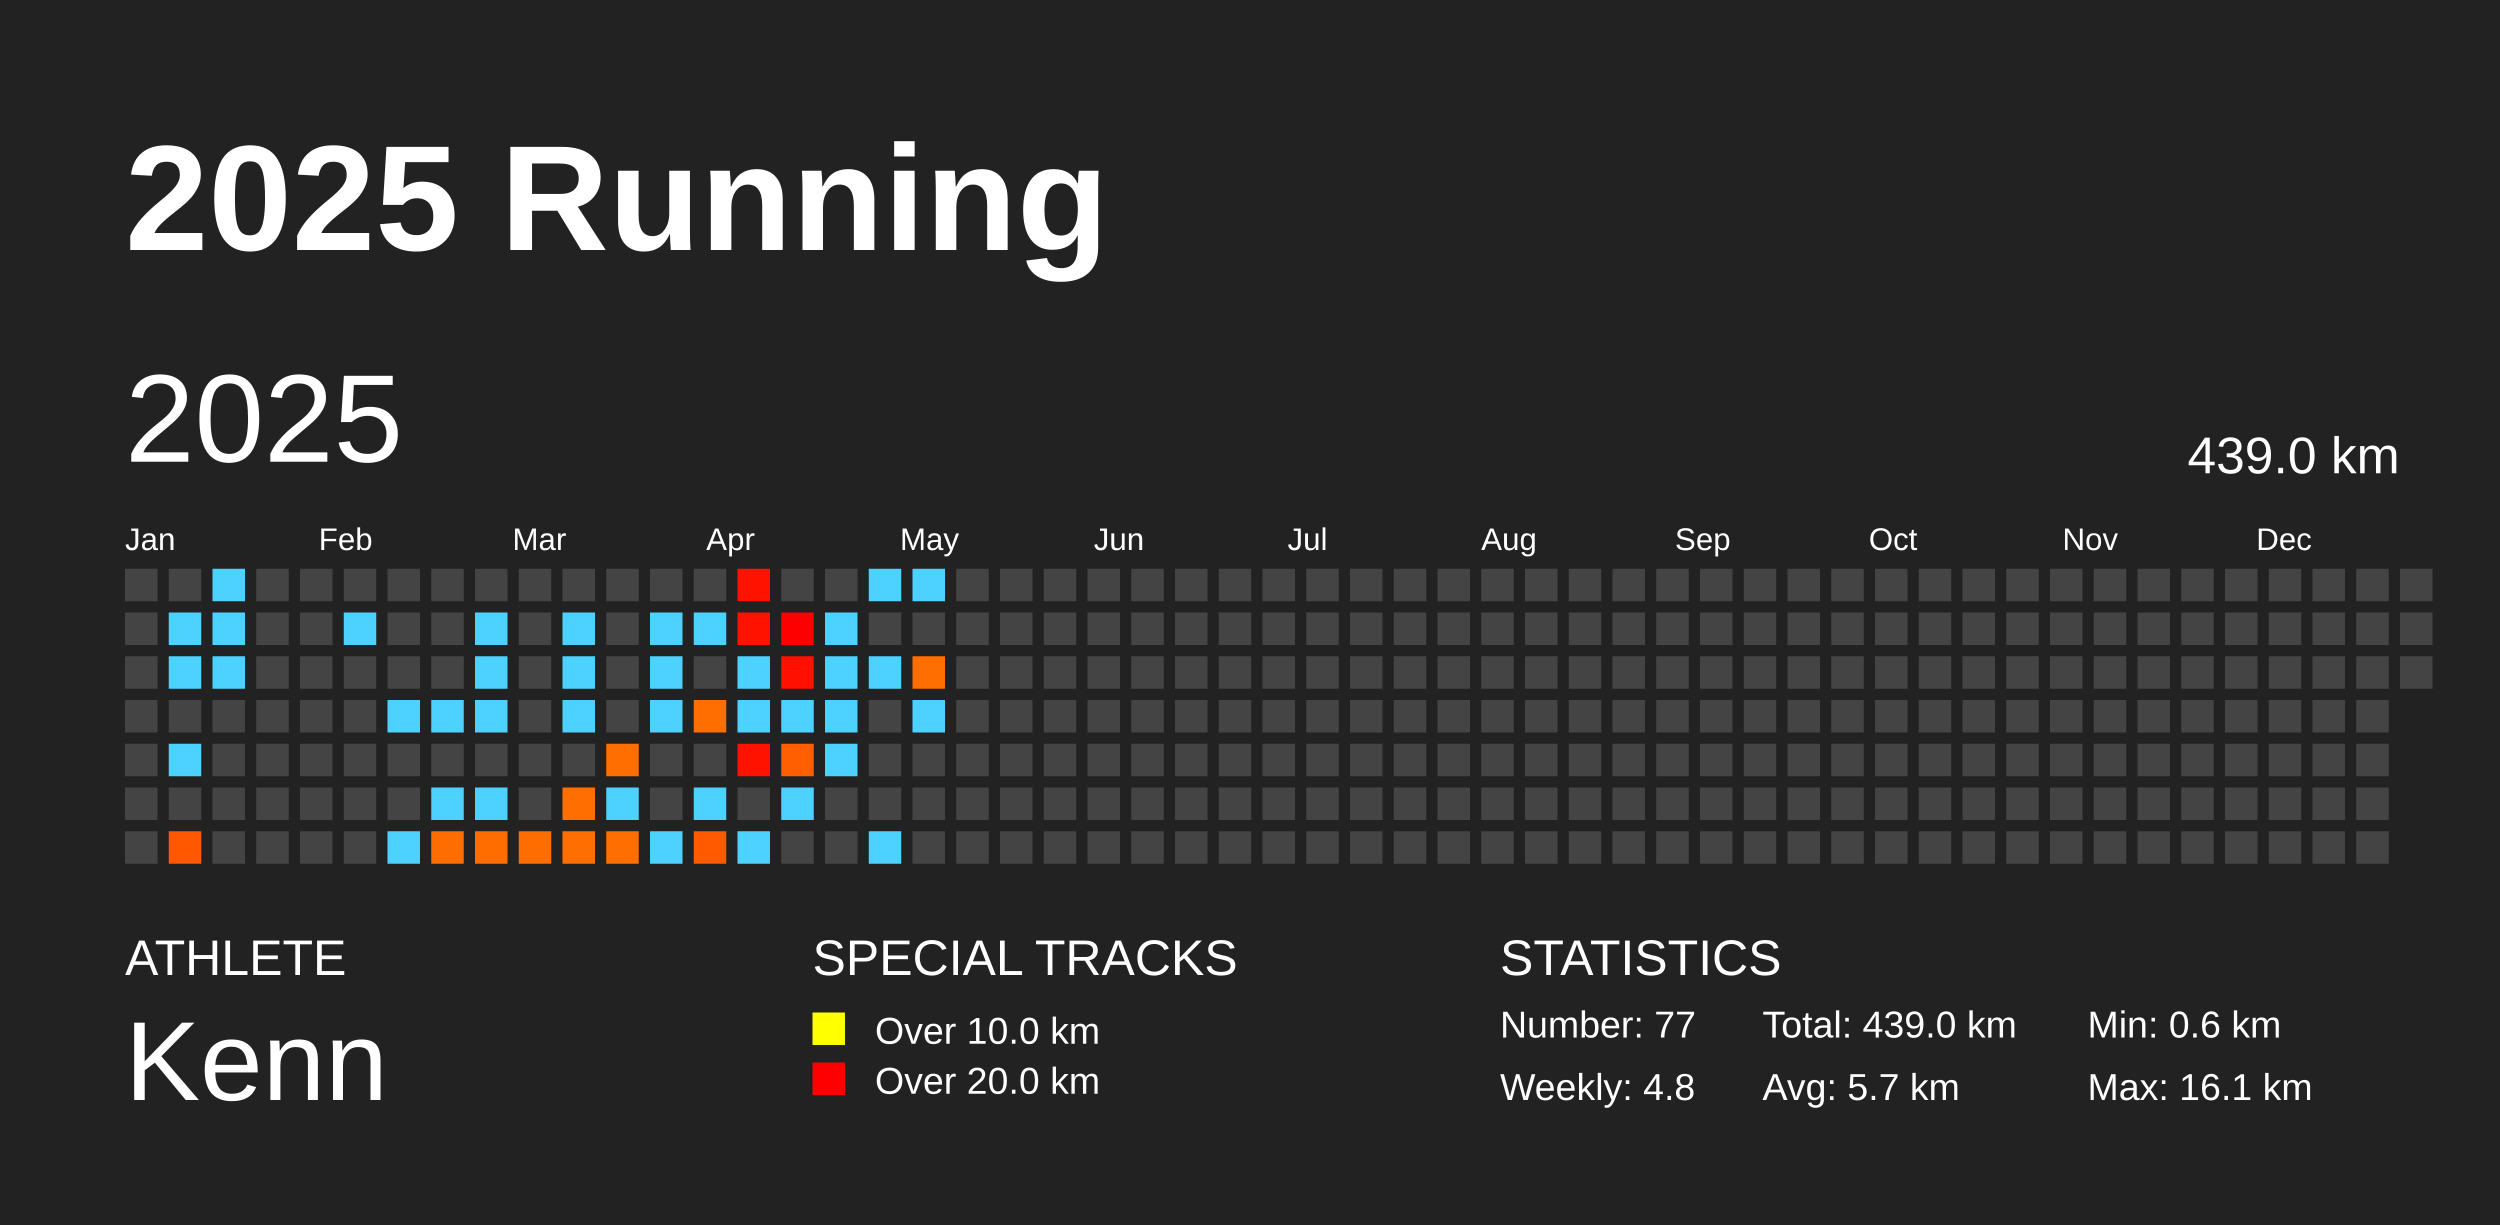
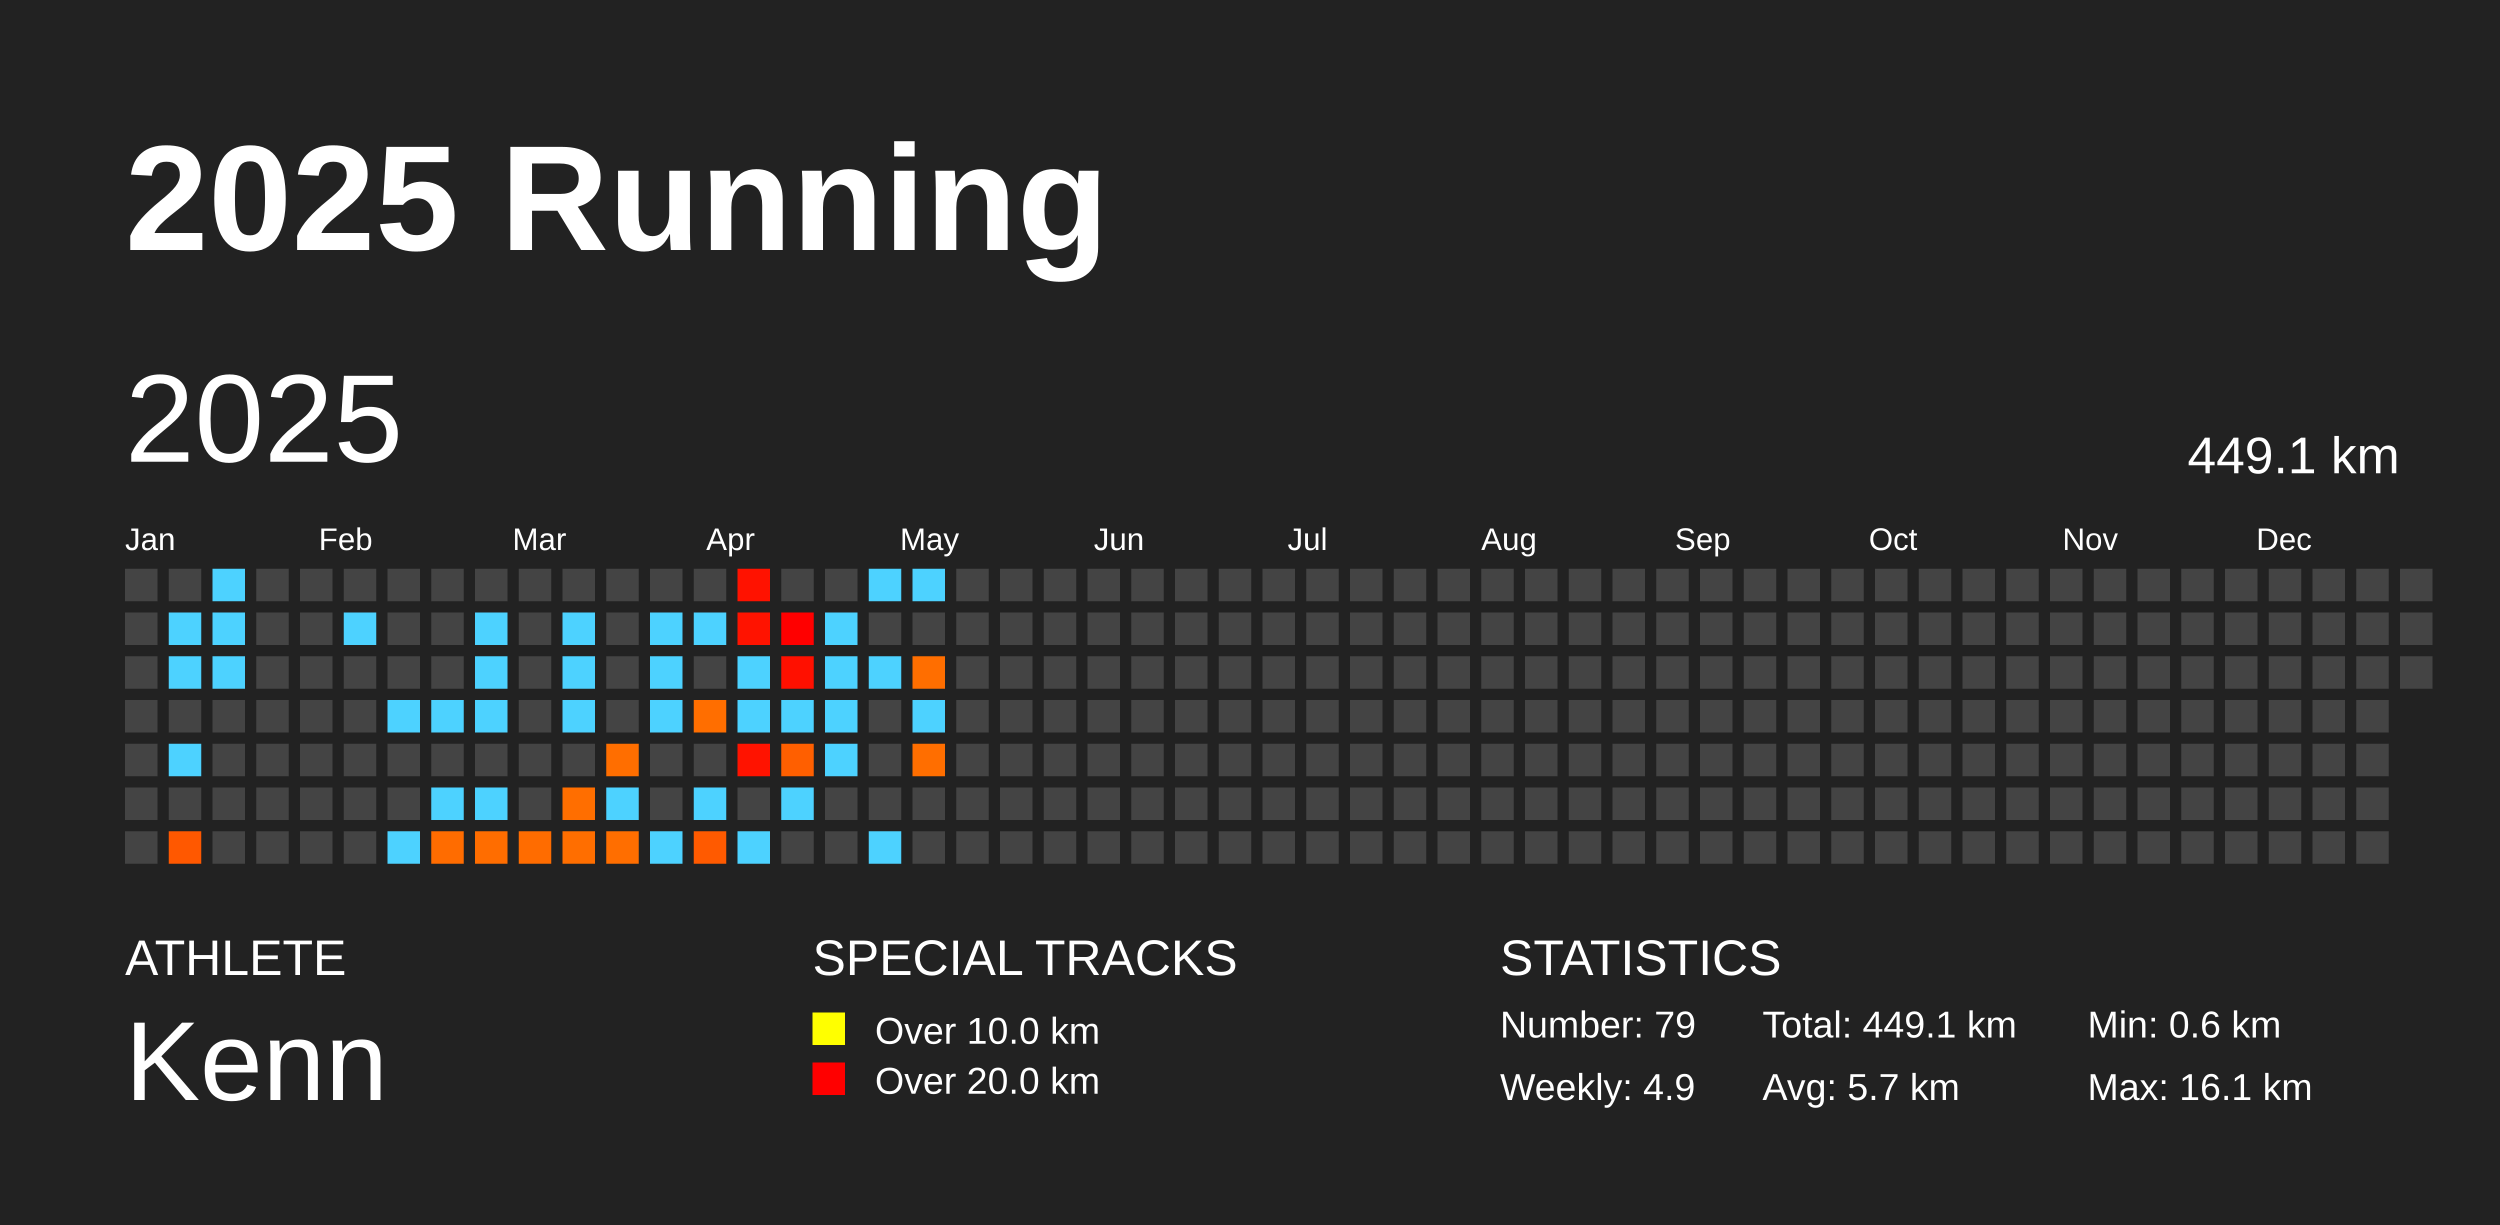
<svg xmlns="http://www.w3.org/2000/svg" baseProfile="full" height="98mm" version="1.1" viewBox="0,0,200,98" width="200mm">
  <defs />
  <rect fill="#222222" height="98" width="200" x="0" y="0" />
  <text fill="#FFFFFF" style="font-size:12px; font-family:Arial; font-weight:bold;" x="10" y="20">2025 Running</text>
  <text fill="#FFFFFF" style="font-size:4px; font-family:Arial" x="10" y="78">ATHLETE</text>
  <text fill="#FFFFFF" style="font-size:9px; font-family:Arial" x="10" y="88">Kenn</text>
  <text fill="#FFFFFF" style="font-size:4px; font-family:Arial" x="65" y="78">SPECIAL TRACKS</text>
  <rect fill="yellow" height="2.6" width="2.6" x="65" y="81" />
  <text fill="#FFFFFF" style="font-size:3px; font-family:Arial" x="70" y="83.5">Over 10.0 km</text>
  <rect fill="red" height="2.6" width="2.6" x="65" y="85" />
  <text fill="#FFFFFF" style="font-size:3px; font-family:Arial" x="70" y="87.5">Over 20.0 km</text>
  <text fill="#FFFFFF" style="font-size:4px; font-family:Arial" x="120" y="78">STATISTICS</text>
-   <text fill="#FFFFFF" style="font-size:3px; font-family:Arial" x="120" y="83">Number: 77</text>
-   <text fill="#FFFFFF" style="font-size:3px; font-family:Arial" x="120" y="88">Weekly: 4.8</text>
-   <text fill="#FFFFFF" style="font-size:3px; font-family:Arial" x="141" y="83">Total: 439.0 km</text>
+   <text fill="#FFFFFF" style="font-size:3px; font-family:Arial" x="120" y="83">Number: 79</text>
+   <text fill="#FFFFFF" style="font-size:3px; font-family:Arial" x="120" y="88">Weekly: 4.9</text>
+   <text fill="#FFFFFF" style="font-size:3px; font-family:Arial" x="141" y="83">Total: 449.1 km</text>
  <text fill="#FFFFFF" style="font-size:3px; font-family:Arial" x="141" y="88">Avg: 5.7 km</text>
  <text fill="#FFFFFF" style="font-size:3px; font-family:Arial" x="167" y="83">Min: 0.6 km</text>
  <text fill="#FFFFFF" style="font-size:3px; font-family:Arial" x="167" y="88">Max: 16.1 km</text>
  <text dominant-baseline="hanging" fill="#FFFFFF" style="font-size:10.0px; font-family:Arial;" x="10" y="30">2025</text>
-   <text dominant-baseline="hanging" fill="#FFFFFF" style="font-size:4.125px; font-family:Arial;" x="175" y="35">439.0 km</text>
+   <text dominant-baseline="hanging" fill="#FFFFFF" style="font-size:4.125px; font-family:Arial;" x="175" y="35">449.1 km</text>
  <text fill="#FFFFFF" style="font-size:2.5px; font-family:Arial" x="10.0" y="44">Jan</text>
  <text fill="#FFFFFF" style="font-size:2.5px; font-family:Arial" x="25.5" y="44">Feb</text>
  <text fill="#FFFFFF" style="font-size:2.5px; font-family:Arial" x="41.0" y="44">Mar</text>
  <text fill="#FFFFFF" style="font-size:2.5px; font-family:Arial" x="56.5" y="44">Apr</text>
  <text fill="#FFFFFF" style="font-size:2.5px; font-family:Arial" x="72.0" y="44">May</text>
  <text fill="#FFFFFF" style="font-size:2.5px; font-family:Arial" x="87.5" y="44">Jun</text>
  <text fill="#FFFFFF" style="font-size:2.5px; font-family:Arial" x="103.0" y="44">Jul</text>
  <text fill="#FFFFFF" style="font-size:2.5px; font-family:Arial" x="118.5" y="44">Aug</text>
  <text fill="#FFFFFF" style="font-size:2.5px; font-family:Arial" x="134.0" y="44">Sep</text>
  <text fill="#FFFFFF" style="font-size:2.5px; font-family:Arial" x="149.5" y="44">Oct</text>
  <text fill="#FFFFFF" style="font-size:2.5px; font-family:Arial" x="165.0" y="44">Nov</text>
  <text fill="#FFFFFF" style="font-size:2.5px; font-family:Arial" x="180.5" y="44">Dec</text>
  <rect fill="#444444" height="2.6" width="2.6" x="10.0" y="45.5" />
  <rect fill="#444444" height="2.6" width="2.6" x="10.0" y="49.0" />
  <rect fill="#444444" height="2.6" width="2.6" x="10.0" y="52.5" />
  <rect fill="#444444" height="2.6" width="2.6" x="10.0" y="56.0" />
  <rect fill="#444444" height="2.6" width="2.6" x="10.0" y="59.5" />
  <rect fill="#444444" height="2.6" width="2.6" x="10.0" y="63.0" />
  <rect fill="#444444" height="2.6" width="2.6" x="10.0" y="66.5" />
  <rect fill="#444444" height="2.6" width="2.6" x="13.5" y="45.5" />
  <rect fill="#4dd2ff" height="2.6" width="2.6" x="13.5" y="49.0" />
  <rect fill="#4dd2ff" height="2.6" width="2.6" x="13.5" y="52.5" />
  <rect fill="#444444" height="2.6" width="2.6" x="13.5" y="56.0" />
  <rect fill="#4dd2ff" height="2.6" width="2.6" x="13.5" y="59.5" />
  <rect fill="#444444" height="2.6" width="2.6" x="13.5" y="63.0" />
  <rect fill="#ff5800" height="2.6" width="2.6" x="13.5" y="66.5" />
  <rect fill="#4dd2ff" height="2.6" width="2.6" x="17.0" y="45.5" />
  <rect fill="#4dd2ff" height="2.6" width="2.6" x="17.0" y="49.0" />
  <rect fill="#4dd2ff" height="2.6" width="2.6" x="17.0" y="52.5" />
  <rect fill="#444444" height="2.6" width="2.6" x="17.0" y="56.0" />
  <rect fill="#444444" height="2.6" width="2.6" x="17.0" y="59.5" />
  <rect fill="#444444" height="2.6" width="2.6" x="17.0" y="63.0" />
  <rect fill="#444444" height="2.6" width="2.6" x="17.0" y="66.5" />
  <rect fill="#444444" height="2.6" width="2.6" x="20.5" y="45.5" />
  <rect fill="#444444" height="2.6" width="2.6" x="20.5" y="49.0" />
  <rect fill="#444444" height="2.6" width="2.6" x="20.5" y="52.5" />
  <rect fill="#444444" height="2.6" width="2.6" x="20.5" y="56.0" />
  <rect fill="#444444" height="2.6" width="2.6" x="20.5" y="59.5" />
  <rect fill="#444444" height="2.6" width="2.6" x="20.5" y="63.0" />
  <rect fill="#444444" height="2.6" width="2.6" x="20.5" y="66.5" />
  <rect fill="#444444" height="2.6" width="2.6" x="24.0" y="45.5" />
  <rect fill="#444444" height="2.6" width="2.6" x="24.0" y="49.0" />
  <rect fill="#444444" height="2.6" width="2.6" x="24.0" y="52.5" />
  <rect fill="#444444" height="2.6" width="2.6" x="24.0" y="56.0" />
  <rect fill="#444444" height="2.6" width="2.6" x="24.0" y="59.5" />
  <rect fill="#444444" height="2.6" width="2.6" x="24.0" y="63.0" />
  <rect fill="#444444" height="2.6" width="2.6" x="24.0" y="66.5" />
  <rect fill="#444444" height="2.6" width="2.6" x="27.5" y="45.5" />
  <rect fill="#4dd2ff" height="2.6" width="2.6" x="27.5" y="49.0" />
  <rect fill="#444444" height="2.6" width="2.6" x="27.5" y="52.5" />
  <rect fill="#444444" height="2.6" width="2.6" x="27.5" y="56.0" />
  <rect fill="#444444" height="2.6" width="2.6" x="27.5" y="59.5" />
  <rect fill="#444444" height="2.6" width="2.6" x="27.5" y="63.0" />
  <rect fill="#444444" height="2.6" width="2.6" x="27.5" y="66.5" />
  <rect fill="#444444" height="2.6" width="2.6" x="31.0" y="45.5" />
  <rect fill="#444444" height="2.6" width="2.6" x="31.0" y="49.0" />
  <rect fill="#444444" height="2.6" width="2.6" x="31.0" y="52.5" />
  <rect fill="#4dd2ff" height="2.6" width="2.6" x="31.0" y="56.0" />
  <rect fill="#444444" height="2.6" width="2.6" x="31.0" y="59.5" />
  <rect fill="#444444" height="2.6" width="2.6" x="31.0" y="63.0" />
  <rect fill="#4dd2ff" height="2.6" width="2.6" x="31.0" y="66.5" />
  <rect fill="#444444" height="2.6" width="2.6" x="34.5" y="45.5" />
  <rect fill="#444444" height="2.6" width="2.6" x="34.5" y="49.0" />
  <rect fill="#444444" height="2.6" width="2.6" x="34.5" y="52.5" />
  <rect fill="#4dd2ff" height="2.6" width="2.6" x="34.5" y="56.0" />
  <rect fill="#444444" height="2.6" width="2.6" x="34.5" y="59.5" />
  <rect fill="#4dd2ff" height="2.6" width="2.6" x="34.5" y="63.0" />
  <rect fill="#ff6c00" height="2.6" width="2.6" x="34.5" y="66.5" />
  <rect fill="#444444" height="2.6" width="2.6" x="38.0" y="45.5" />
  <rect fill="#4dd2ff" height="2.6" width="2.6" x="38.0" y="49.0" />
  <rect fill="#4dd2ff" height="2.6" width="2.6" x="38.0" y="52.5" />
  <rect fill="#4dd2ff" height="2.6" width="2.6" x="38.0" y="56.0" />
  <rect fill="#444444" height="2.6" width="2.6" x="38.0" y="59.5" />
  <rect fill="#4dd2ff" height="2.6" width="2.6" x="38.0" y="63.0" />
  <rect fill="#ff6d00" height="2.6" width="2.6" x="38.0" y="66.5" />
  <rect fill="#444444" height="2.6" width="2.6" x="41.5" y="45.5" />
  <rect fill="#444444" height="2.6" width="2.6" x="41.5" y="49.0" />
  <rect fill="#444444" height="2.6" width="2.6" x="41.5" y="52.5" />
  <rect fill="#444444" height="2.6" width="2.6" x="41.5" y="56.0" />
  <rect fill="#444444" height="2.6" width="2.6" x="41.5" y="59.5" />
  <rect fill="#444444" height="2.6" width="2.6" x="41.5" y="63.0" />
  <rect fill="#ff6c00" height="2.6" width="2.6" x="41.5" y="66.5" />
  <rect fill="#444444" height="2.6" width="2.6" x="45.0" y="45.5" />
  <rect fill="#4dd2ff" height="2.6" width="2.6" x="45.0" y="49.0" />
  <rect fill="#4dd2ff" height="2.6" width="2.6" x="45.0" y="52.5" />
  <rect fill="#4dd2ff" height="2.6" width="2.6" x="45.0" y="56.0" />
  <rect fill="#444444" height="2.6" width="2.6" x="45.0" y="59.5" />
  <rect fill="#ff6e00" height="2.6" width="2.6" x="45.0" y="63.0" />
  <rect fill="#ff6e00" height="2.6" width="2.6" x="45.0" y="66.5" />
  <rect fill="#444444" height="2.6" width="2.6" x="48.5" y="45.5" />
  <rect fill="#444444" height="2.6" width="2.6" x="48.5" y="49.0" />
  <rect fill="#444444" height="2.6" width="2.6" x="48.5" y="52.5" />
  <rect fill="#444444" height="2.6" width="2.6" x="48.5" y="56.0" />
  <rect fill="#ff6e00" height="2.6" width="2.6" x="48.5" y="59.5" />
  <rect fill="#4dd2ff" height="2.6" width="2.6" x="48.5" y="63.0" />
  <rect fill="#ff6e00" height="2.6" width="2.6" x="48.5" y="66.5" />
  <rect fill="#444444" height="2.6" width="2.6" x="52.0" y="45.5" />
  <rect fill="#4dd2ff" height="2.6" width="2.6" x="52.0" y="49.0" />
  <rect fill="#4dd2ff" height="2.6" width="2.6" x="52.0" y="52.5" />
  <rect fill="#4dd2ff" height="2.6" width="2.6" x="52.0" y="56.0" />
  <rect fill="#444444" height="2.6" width="2.6" x="52.0" y="59.5" />
  <rect fill="#444444" height="2.6" width="2.6" x="52.0" y="63.0" />
  <rect fill="#4dd2ff" height="2.6" width="2.6" x="52.0" y="66.5" />
  <rect fill="#444444" height="2.6" width="2.6" x="55.5" y="45.5" />
  <rect fill="#4dd2ff" height="2.6" width="2.6" x="55.5" y="49.0" />
  <rect fill="#444444" height="2.6" width="2.6" x="55.5" y="52.5" />
  <rect fill="#ff6e00" height="2.6" width="2.6" x="55.5" y="56.0" />
  <rect fill="#444444" height="2.6" width="2.6" x="55.5" y="59.5" />
  <rect fill="#4dd2ff" height="2.6" width="2.6" x="55.5" y="63.0" />
  <rect fill="#ff5a00" height="2.6" width="2.6" x="55.5" y="66.5" />
  <rect fill="#ff1200" height="2.6" width="2.6" x="59.0" y="45.5" />
  <rect fill="#ff1300" height="2.6" width="2.6" x="59.0" y="49.0" />
  <rect fill="#4dd2ff" height="2.6" width="2.6" x="59.0" y="52.5" />
  <rect fill="#4dd2ff" height="2.6" width="2.6" x="59.0" y="56.0" />
  <rect fill="#ff1300" height="2.6" width="2.6" x="59.0" y="59.5" />
  <rect fill="#444444" height="2.6" width="2.6" x="59.0" y="63.0" />
  <rect fill="#4dd2ff" height="2.6" width="2.6" x="59.0" y="66.5" />
  <rect fill="#444444" height="2.6" width="2.6" x="62.5" y="45.5" />
  <rect fill="#ff0000" height="2.6" width="2.6" x="62.5" y="49.0" />
  <rect fill="#ff1000" height="2.6" width="2.6" x="62.5" y="52.5" />
  <rect fill="#4dd2ff" height="2.6" width="2.6" x="62.5" y="56.0" />
  <rect fill="#ff5f00" height="2.6" width="2.6" x="62.5" y="59.5" />
  <rect fill="#4dd2ff" height="2.6" width="2.6" x="62.5" y="63.0" />
  <rect fill="#444444" height="2.6" width="2.6" x="62.5" y="66.5" />
  <rect fill="#444444" height="2.6" width="2.6" x="66.0" y="45.5" />
  <rect fill="#4dd2ff" height="2.6" width="2.6" x="66.0" y="49.0" />
  <rect fill="#4dd2ff" height="2.6" width="2.6" x="66.0" y="52.5" />
  <rect fill="#4dd2ff" height="2.6" width="2.6" x="66.0" y="56.0" />
  <rect fill="#4dd2ff" height="2.6" width="2.6" x="66.0" y="59.5" />
  <rect fill="#444444" height="2.6" width="2.6" x="66.0" y="63.0" />
  <rect fill="#444444" height="2.6" width="2.6" x="66.0" y="66.5" />
  <rect fill="#4dd2ff" height="2.6" width="2.6" x="69.5" y="45.5" />
  <rect fill="#444444" height="2.6" width="2.6" x="69.5" y="49.0" />
  <rect fill="#4dd2ff" height="2.6" width="2.6" x="69.5" y="52.5" />
  <rect fill="#444444" height="2.6" width="2.6" x="69.5" y="56.0" />
  <rect fill="#444444" height="2.6" width="2.6" x="69.5" y="59.5" />
  <rect fill="#444444" height="2.6" width="2.6" x="69.5" y="63.0" />
  <rect fill="#4dd2ff" height="2.6" width="2.6" x="69.5" y="66.5" />
  <rect fill="#4dd2ff" height="2.6" width="2.6" x="73.0" y="45.5" />
  <rect fill="#444444" height="2.6" width="2.6" x="73.0" y="49.0" />
  <rect fill="#ff6e00" height="2.6" width="2.6" x="73.0" y="52.5" />
  <rect fill="#4dd2ff" height="2.6" width="2.6" x="73.0" y="56.0" />
-   <rect fill="#444444" height="2.6" width="2.6" x="73.0" y="59.5" />
+   <rect fill="#ff6e00" height="2.6" width="2.6" x="73.0" y="59.5" />
  <rect fill="#444444" height="2.6" width="2.6" x="73.0" y="63.0" />
  <rect fill="#444444" height="2.6" width="2.6" x="73.0" y="66.5" />
  <rect fill="#444444" height="2.6" width="2.6" x="76.5" y="45.5" />
  <rect fill="#444444" height="2.6" width="2.6" x="76.5" y="49.0" />
  <rect fill="#444444" height="2.6" width="2.6" x="76.5" y="52.5" />
  <rect fill="#444444" height="2.6" width="2.6" x="76.5" y="56.0" />
  <rect fill="#444444" height="2.6" width="2.6" x="76.5" y="59.5" />
  <rect fill="#444444" height="2.6" width="2.6" x="76.5" y="63.0" />
  <rect fill="#444444" height="2.6" width="2.6" x="76.5" y="66.5" />
  <rect fill="#444444" height="2.6" width="2.6" x="80.0" y="45.5" />
  <rect fill="#444444" height="2.6" width="2.6" x="80.0" y="49.0" />
  <rect fill="#444444" height="2.6" width="2.6" x="80.0" y="52.5" />
  <rect fill="#444444" height="2.6" width="2.6" x="80.0" y="56.0" />
  <rect fill="#444444" height="2.6" width="2.6" x="80.0" y="59.5" />
  <rect fill="#444444" height="2.6" width="2.6" x="80.0" y="63.0" />
  <rect fill="#444444" height="2.6" width="2.6" x="80.0" y="66.5" />
  <rect fill="#444444" height="2.6" width="2.6" x="83.5" y="45.5" />
  <rect fill="#444444" height="2.6" width="2.6" x="83.5" y="49.0" />
  <rect fill="#444444" height="2.6" width="2.6" x="83.5" y="52.5" />
  <rect fill="#444444" height="2.6" width="2.6" x="83.5" y="56.0" />
  <rect fill="#444444" height="2.6" width="2.6" x="83.5" y="59.5" />
  <rect fill="#444444" height="2.6" width="2.6" x="83.5" y="63.0" />
  <rect fill="#444444" height="2.6" width="2.6" x="83.5" y="66.5" />
  <rect fill="#444444" height="2.6" width="2.6" x="87.0" y="45.5" />
  <rect fill="#444444" height="2.6" width="2.6" x="87.0" y="49.0" />
  <rect fill="#444444" height="2.6" width="2.6" x="87.0" y="52.5" />
  <rect fill="#444444" height="2.6" width="2.6" x="87.0" y="56.0" />
  <rect fill="#444444" height="2.6" width="2.6" x="87.0" y="59.5" />
  <rect fill="#444444" height="2.6" width="2.6" x="87.0" y="63.0" />
  <rect fill="#444444" height="2.6" width="2.6" x="87.0" y="66.5" />
  <rect fill="#444444" height="2.6" width="2.6" x="90.5" y="45.5" />
  <rect fill="#444444" height="2.6" width="2.6" x="90.5" y="49.0" />
  <rect fill="#444444" height="2.6" width="2.6" x="90.5" y="52.5" />
  <rect fill="#444444" height="2.6" width="2.6" x="90.5" y="56.0" />
  <rect fill="#444444" height="2.6" width="2.6" x="90.5" y="59.5" />
  <rect fill="#444444" height="2.6" width="2.6" x="90.5" y="63.0" />
  <rect fill="#444444" height="2.6" width="2.6" x="90.5" y="66.5" />
  <rect fill="#444444" height="2.6" width="2.6" x="94.0" y="45.5" />
  <rect fill="#444444" height="2.6" width="2.6" x="94.0" y="49.0" />
  <rect fill="#444444" height="2.6" width="2.6" x="94.0" y="52.5" />
  <rect fill="#444444" height="2.6" width="2.6" x="94.0" y="56.0" />
  <rect fill="#444444" height="2.6" width="2.6" x="94.0" y="59.5" />
  <rect fill="#444444" height="2.6" width="2.6" x="94.0" y="63.0" />
  <rect fill="#444444" height="2.6" width="2.6" x="94.0" y="66.5" />
  <rect fill="#444444" height="2.6" width="2.6" x="97.5" y="45.5" />
  <rect fill="#444444" height="2.6" width="2.6" x="97.5" y="49.0" />
  <rect fill="#444444" height="2.6" width="2.6" x="97.5" y="52.5" />
  <rect fill="#444444" height="2.6" width="2.6" x="97.5" y="56.0" />
  <rect fill="#444444" height="2.6" width="2.6" x="97.5" y="59.5" />
  <rect fill="#444444" height="2.6" width="2.6" x="97.5" y="63.0" />
  <rect fill="#444444" height="2.6" width="2.6" x="97.5" y="66.5" />
  <rect fill="#444444" height="2.6" width="2.6" x="101.0" y="45.5" />
  <rect fill="#444444" height="2.6" width="2.6" x="101.0" y="49.0" />
  <rect fill="#444444" height="2.6" width="2.6" x="101.0" y="52.5" />
  <rect fill="#444444" height="2.6" width="2.6" x="101.0" y="56.0" />
  <rect fill="#444444" height="2.6" width="2.6" x="101.0" y="59.5" />
  <rect fill="#444444" height="2.6" width="2.6" x="101.0" y="63.0" />
  <rect fill="#444444" height="2.6" width="2.6" x="101.0" y="66.5" />
  <rect fill="#444444" height="2.6" width="2.6" x="104.5" y="45.5" />
  <rect fill="#444444" height="2.6" width="2.6" x="104.5" y="49.0" />
  <rect fill="#444444" height="2.6" width="2.6" x="104.5" y="52.5" />
  <rect fill="#444444" height="2.6" width="2.6" x="104.5" y="56.0" />
  <rect fill="#444444" height="2.6" width="2.6" x="104.5" y="59.5" />
  <rect fill="#444444" height="2.6" width="2.6" x="104.5" y="63.0" />
  <rect fill="#444444" height="2.6" width="2.6" x="104.5" y="66.5" />
  <rect fill="#444444" height="2.6" width="2.6" x="108.0" y="45.5" />
  <rect fill="#444444" height="2.6" width="2.6" x="108.0" y="49.0" />
  <rect fill="#444444" height="2.6" width="2.6" x="108.0" y="52.5" />
  <rect fill="#444444" height="2.6" width="2.6" x="108.0" y="56.0" />
  <rect fill="#444444" height="2.6" width="2.6" x="108.0" y="59.5" />
  <rect fill="#444444" height="2.6" width="2.6" x="108.0" y="63.0" />
  <rect fill="#444444" height="2.6" width="2.6" x="108.0" y="66.5" />
  <rect fill="#444444" height="2.6" width="2.6" x="111.5" y="45.5" />
  <rect fill="#444444" height="2.6" width="2.6" x="111.5" y="49.0" />
  <rect fill="#444444" height="2.6" width="2.6" x="111.5" y="52.5" />
  <rect fill="#444444" height="2.6" width="2.6" x="111.5" y="56.0" />
  <rect fill="#444444" height="2.6" width="2.6" x="111.5" y="59.5" />
  <rect fill="#444444" height="2.6" width="2.6" x="111.5" y="63.0" />
  <rect fill="#444444" height="2.6" width="2.6" x="111.5" y="66.5" />
  <rect fill="#444444" height="2.6" width="2.6" x="115.0" y="45.5" />
  <rect fill="#444444" height="2.6" width="2.6" x="115.0" y="49.0" />
  <rect fill="#444444" height="2.6" width="2.6" x="115.0" y="52.5" />
  <rect fill="#444444" height="2.6" width="2.6" x="115.0" y="56.0" />
  <rect fill="#444444" height="2.6" width="2.6" x="115.0" y="59.5" />
  <rect fill="#444444" height="2.6" width="2.6" x="115.0" y="63.0" />
  <rect fill="#444444" height="2.6" width="2.6" x="115.0" y="66.5" />
  <rect fill="#444444" height="2.6" width="2.6" x="118.5" y="45.5" />
  <rect fill="#444444" height="2.6" width="2.6" x="118.5" y="49.0" />
  <rect fill="#444444" height="2.6" width="2.6" x="118.5" y="52.5" />
  <rect fill="#444444" height="2.6" width="2.6" x="118.5" y="56.0" />
  <rect fill="#444444" height="2.6" width="2.6" x="118.5" y="59.5" />
  <rect fill="#444444" height="2.6" width="2.6" x="118.5" y="63.0" />
  <rect fill="#444444" height="2.6" width="2.6" x="118.5" y="66.5" />
  <rect fill="#444444" height="2.6" width="2.6" x="122.0" y="45.5" />
  <rect fill="#444444" height="2.6" width="2.6" x="122.0" y="49.0" />
  <rect fill="#444444" height="2.6" width="2.6" x="122.0" y="52.5" />
  <rect fill="#444444" height="2.6" width="2.6" x="122.0" y="56.0" />
  <rect fill="#444444" height="2.6" width="2.6" x="122.0" y="59.5" />
  <rect fill="#444444" height="2.6" width="2.6" x="122.0" y="63.0" />
  <rect fill="#444444" height="2.6" width="2.6" x="122.0" y="66.5" />
  <rect fill="#444444" height="2.6" width="2.6" x="125.5" y="45.5" />
  <rect fill="#444444" height="2.6" width="2.6" x="125.5" y="49.0" />
  <rect fill="#444444" height="2.6" width="2.6" x="125.5" y="52.5" />
  <rect fill="#444444" height="2.6" width="2.6" x="125.5" y="56.0" />
  <rect fill="#444444" height="2.6" width="2.6" x="125.5" y="59.5" />
  <rect fill="#444444" height="2.6" width="2.6" x="125.5" y="63.0" />
  <rect fill="#444444" height="2.6" width="2.6" x="125.5" y="66.5" />
  <rect fill="#444444" height="2.6" width="2.6" x="129.0" y="45.5" />
  <rect fill="#444444" height="2.6" width="2.6" x="129.0" y="49.0" />
  <rect fill="#444444" height="2.6" width="2.6" x="129.0" y="52.5" />
  <rect fill="#444444" height="2.6" width="2.6" x="129.0" y="56.0" />
  <rect fill="#444444" height="2.6" width="2.6" x="129.0" y="59.5" />
  <rect fill="#444444" height="2.6" width="2.6" x="129.0" y="63.0" />
  <rect fill="#444444" height="2.6" width="2.6" x="129.0" y="66.5" />
  <rect fill="#444444" height="2.6" width="2.6" x="132.5" y="45.5" />
  <rect fill="#444444" height="2.6" width="2.6" x="132.5" y="49.0" />
  <rect fill="#444444" height="2.6" width="2.6" x="132.5" y="52.5" />
  <rect fill="#444444" height="2.6" width="2.6" x="132.5" y="56.0" />
  <rect fill="#444444" height="2.6" width="2.6" x="132.5" y="59.5" />
  <rect fill="#444444" height="2.6" width="2.6" x="132.5" y="63.0" />
  <rect fill="#444444" height="2.6" width="2.6" x="132.5" y="66.5" />
  <rect fill="#444444" height="2.6" width="2.6" x="136.0" y="45.5" />
  <rect fill="#444444" height="2.6" width="2.6" x="136.0" y="49.0" />
  <rect fill="#444444" height="2.6" width="2.6" x="136.0" y="52.5" />
  <rect fill="#444444" height="2.6" width="2.6" x="136.0" y="56.0" />
  <rect fill="#444444" height="2.6" width="2.6" x="136.0" y="59.5" />
  <rect fill="#444444" height="2.6" width="2.6" x="136.0" y="63.0" />
  <rect fill="#444444" height="2.6" width="2.6" x="136.0" y="66.5" />
  <rect fill="#444444" height="2.6" width="2.6" x="139.5" y="45.5" />
  <rect fill="#444444" height="2.6" width="2.6" x="139.5" y="49.0" />
  <rect fill="#444444" height="2.6" width="2.6" x="139.5" y="52.5" />
  <rect fill="#444444" height="2.6" width="2.6" x="139.5" y="56.0" />
  <rect fill="#444444" height="2.6" width="2.6" x="139.5" y="59.5" />
  <rect fill="#444444" height="2.6" width="2.6" x="139.5" y="63.0" />
  <rect fill="#444444" height="2.6" width="2.6" x="139.5" y="66.5" />
  <rect fill="#444444" height="2.6" width="2.6" x="143.0" y="45.5" />
  <rect fill="#444444" height="2.6" width="2.6" x="143.0" y="49.0" />
  <rect fill="#444444" height="2.6" width="2.6" x="143.0" y="52.5" />
  <rect fill="#444444" height="2.6" width="2.6" x="143.0" y="56.0" />
  <rect fill="#444444" height="2.6" width="2.6" x="143.0" y="59.5" />
  <rect fill="#444444" height="2.6" width="2.6" x="143.0" y="63.0" />
  <rect fill="#444444" height="2.6" width="2.6" x="143.0" y="66.5" />
  <rect fill="#444444" height="2.6" width="2.6" x="146.5" y="45.5" />
  <rect fill="#444444" height="2.6" width="2.6" x="146.5" y="49.0" />
  <rect fill="#444444" height="2.6" width="2.6" x="146.5" y="52.5" />
  <rect fill="#444444" height="2.6" width="2.6" x="146.5" y="56.0" />
  <rect fill="#444444" height="2.6" width="2.6" x="146.5" y="59.5" />
  <rect fill="#444444" height="2.6" width="2.6" x="146.5" y="63.0" />
  <rect fill="#444444" height="2.6" width="2.6" x="146.5" y="66.5" />
  <rect fill="#444444" height="2.6" width="2.6" x="150.0" y="45.5" />
  <rect fill="#444444" height="2.6" width="2.6" x="150.0" y="49.0" />
  <rect fill="#444444" height="2.6" width="2.6" x="150.0" y="52.5" />
  <rect fill="#444444" height="2.6" width="2.6" x="150.0" y="56.0" />
  <rect fill="#444444" height="2.6" width="2.6" x="150.0" y="59.5" />
  <rect fill="#444444" height="2.6" width="2.6" x="150.0" y="63.0" />
  <rect fill="#444444" height="2.6" width="2.6" x="150.0" y="66.5" />
  <rect fill="#444444" height="2.6" width="2.6" x="153.5" y="45.5" />
  <rect fill="#444444" height="2.6" width="2.6" x="153.5" y="49.0" />
  <rect fill="#444444" height="2.6" width="2.6" x="153.5" y="52.5" />
  <rect fill="#444444" height="2.6" width="2.6" x="153.5" y="56.0" />
  <rect fill="#444444" height="2.6" width="2.6" x="153.5" y="59.5" />
  <rect fill="#444444" height="2.6" width="2.6" x="153.5" y="63.0" />
  <rect fill="#444444" height="2.6" width="2.6" x="153.5" y="66.5" />
  <rect fill="#444444" height="2.6" width="2.6" x="157.0" y="45.5" />
  <rect fill="#444444" height="2.6" width="2.6" x="157.0" y="49.0" />
  <rect fill="#444444" height="2.6" width="2.6" x="157.0" y="52.5" />
  <rect fill="#444444" height="2.6" width="2.6" x="157.0" y="56.0" />
  <rect fill="#444444" height="2.6" width="2.6" x="157.0" y="59.5" />
  <rect fill="#444444" height="2.6" width="2.6" x="157.0" y="63.0" />
  <rect fill="#444444" height="2.6" width="2.6" x="157.0" y="66.5" />
  <rect fill="#444444" height="2.6" width="2.6" x="160.5" y="45.5" />
  <rect fill="#444444" height="2.6" width="2.6" x="160.5" y="49.0" />
  <rect fill="#444444" height="2.6" width="2.6" x="160.5" y="52.5" />
  <rect fill="#444444" height="2.6" width="2.6" x="160.5" y="56.0" />
  <rect fill="#444444" height="2.6" width="2.6" x="160.5" y="59.5" />
  <rect fill="#444444" height="2.6" width="2.6" x="160.5" y="63.0" />
  <rect fill="#444444" height="2.6" width="2.6" x="160.5" y="66.5" />
  <rect fill="#444444" height="2.6" width="2.6" x="164.0" y="45.5" />
  <rect fill="#444444" height="2.6" width="2.6" x="164.0" y="49.0" />
  <rect fill="#444444" height="2.6" width="2.6" x="164.0" y="52.5" />
  <rect fill="#444444" height="2.6" width="2.6" x="164.0" y="56.0" />
  <rect fill="#444444" height="2.6" width="2.6" x="164.0" y="59.5" />
  <rect fill="#444444" height="2.6" width="2.6" x="164.0" y="63.0" />
  <rect fill="#444444" height="2.6" width="2.6" x="164.0" y="66.5" />
  <rect fill="#444444" height="2.6" width="2.6" x="167.5" y="45.5" />
  <rect fill="#444444" height="2.6" width="2.6" x="167.5" y="49.0" />
  <rect fill="#444444" height="2.6" width="2.6" x="167.5" y="52.5" />
  <rect fill="#444444" height="2.6" width="2.6" x="167.5" y="56.0" />
  <rect fill="#444444" height="2.6" width="2.6" x="167.5" y="59.5" />
  <rect fill="#444444" height="2.6" width="2.6" x="167.5" y="63.0" />
  <rect fill="#444444" height="2.6" width="2.6" x="167.5" y="66.5" />
  <rect fill="#444444" height="2.6" width="2.6" x="171.0" y="45.5" />
  <rect fill="#444444" height="2.6" width="2.6" x="171.0" y="49.0" />
  <rect fill="#444444" height="2.6" width="2.6" x="171.0" y="52.5" />
  <rect fill="#444444" height="2.6" width="2.6" x="171.0" y="56.0" />
  <rect fill="#444444" height="2.6" width="2.6" x="171.0" y="59.5" />
  <rect fill="#444444" height="2.6" width="2.6" x="171.0" y="63.0" />
  <rect fill="#444444" height="2.6" width="2.6" x="171.0" y="66.5" />
  <rect fill="#444444" height="2.6" width="2.6" x="174.5" y="45.5" />
  <rect fill="#444444" height="2.6" width="2.6" x="174.5" y="49.0" />
  <rect fill="#444444" height="2.6" width="2.6" x="174.5" y="52.5" />
  <rect fill="#444444" height="2.6" width="2.6" x="174.5" y="56.0" />
  <rect fill="#444444" height="2.6" width="2.6" x="174.5" y="59.5" />
  <rect fill="#444444" height="2.6" width="2.6" x="174.5" y="63.0" />
  <rect fill="#444444" height="2.6" width="2.6" x="174.5" y="66.5" />
  <rect fill="#444444" height="2.6" width="2.6" x="178.0" y="45.5" />
  <rect fill="#444444" height="2.6" width="2.6" x="178.0" y="49.0" />
  <rect fill="#444444" height="2.6" width="2.6" x="178.0" y="52.5" />
  <rect fill="#444444" height="2.6" width="2.6" x="178.0" y="56.0" />
  <rect fill="#444444" height="2.6" width="2.6" x="178.0" y="59.5" />
  <rect fill="#444444" height="2.6" width="2.6" x="178.0" y="63.0" />
  <rect fill="#444444" height="2.6" width="2.6" x="178.0" y="66.5" />
  <rect fill="#444444" height="2.6" width="2.6" x="181.5" y="45.5" />
  <rect fill="#444444" height="2.6" width="2.6" x="181.5" y="49.0" />
  <rect fill="#444444" height="2.6" width="2.6" x="181.5" y="52.5" />
  <rect fill="#444444" height="2.6" width="2.6" x="181.5" y="56.0" />
  <rect fill="#444444" height="2.6" width="2.6" x="181.5" y="59.5" />
  <rect fill="#444444" height="2.6" width="2.6" x="181.5" y="63.0" />
  <rect fill="#444444" height="2.6" width="2.6" x="181.5" y="66.5" />
  <rect fill="#444444" height="2.6" width="2.6" x="185.0" y="45.5" />
  <rect fill="#444444" height="2.6" width="2.6" x="185.0" y="49.0" />
  <rect fill="#444444" height="2.6" width="2.6" x="185.0" y="52.5" />
  <rect fill="#444444" height="2.6" width="2.6" x="185.0" y="56.0" />
  <rect fill="#444444" height="2.6" width="2.6" x="185.0" y="59.5" />
  <rect fill="#444444" height="2.6" width="2.6" x="185.0" y="63.0" />
  <rect fill="#444444" height="2.6" width="2.6" x="185.0" y="66.5" />
  <rect fill="#444444" height="2.6" width="2.6" x="188.5" y="45.5" />
  <rect fill="#444444" height="2.6" width="2.6" x="188.5" y="49.0" />
  <rect fill="#444444" height="2.6" width="2.6" x="188.5" y="52.5" />
  <rect fill="#444444" height="2.6" width="2.6" x="188.5" y="56.0" />
  <rect fill="#444444" height="2.6" width="2.6" x="188.5" y="59.5" />
  <rect fill="#444444" height="2.6" width="2.6" x="188.5" y="63.0" />
  <rect fill="#444444" height="2.6" width="2.6" x="188.5" y="66.5" />
  <rect fill="#444444" height="2.6" width="2.6" x="192.0" y="45.5" />
  <rect fill="#444444" height="2.6" width="2.6" x="192.0" y="49.0" />
  <rect fill="#444444" height="2.6" width="2.6" x="192.0" y="52.5" />
</svg>
